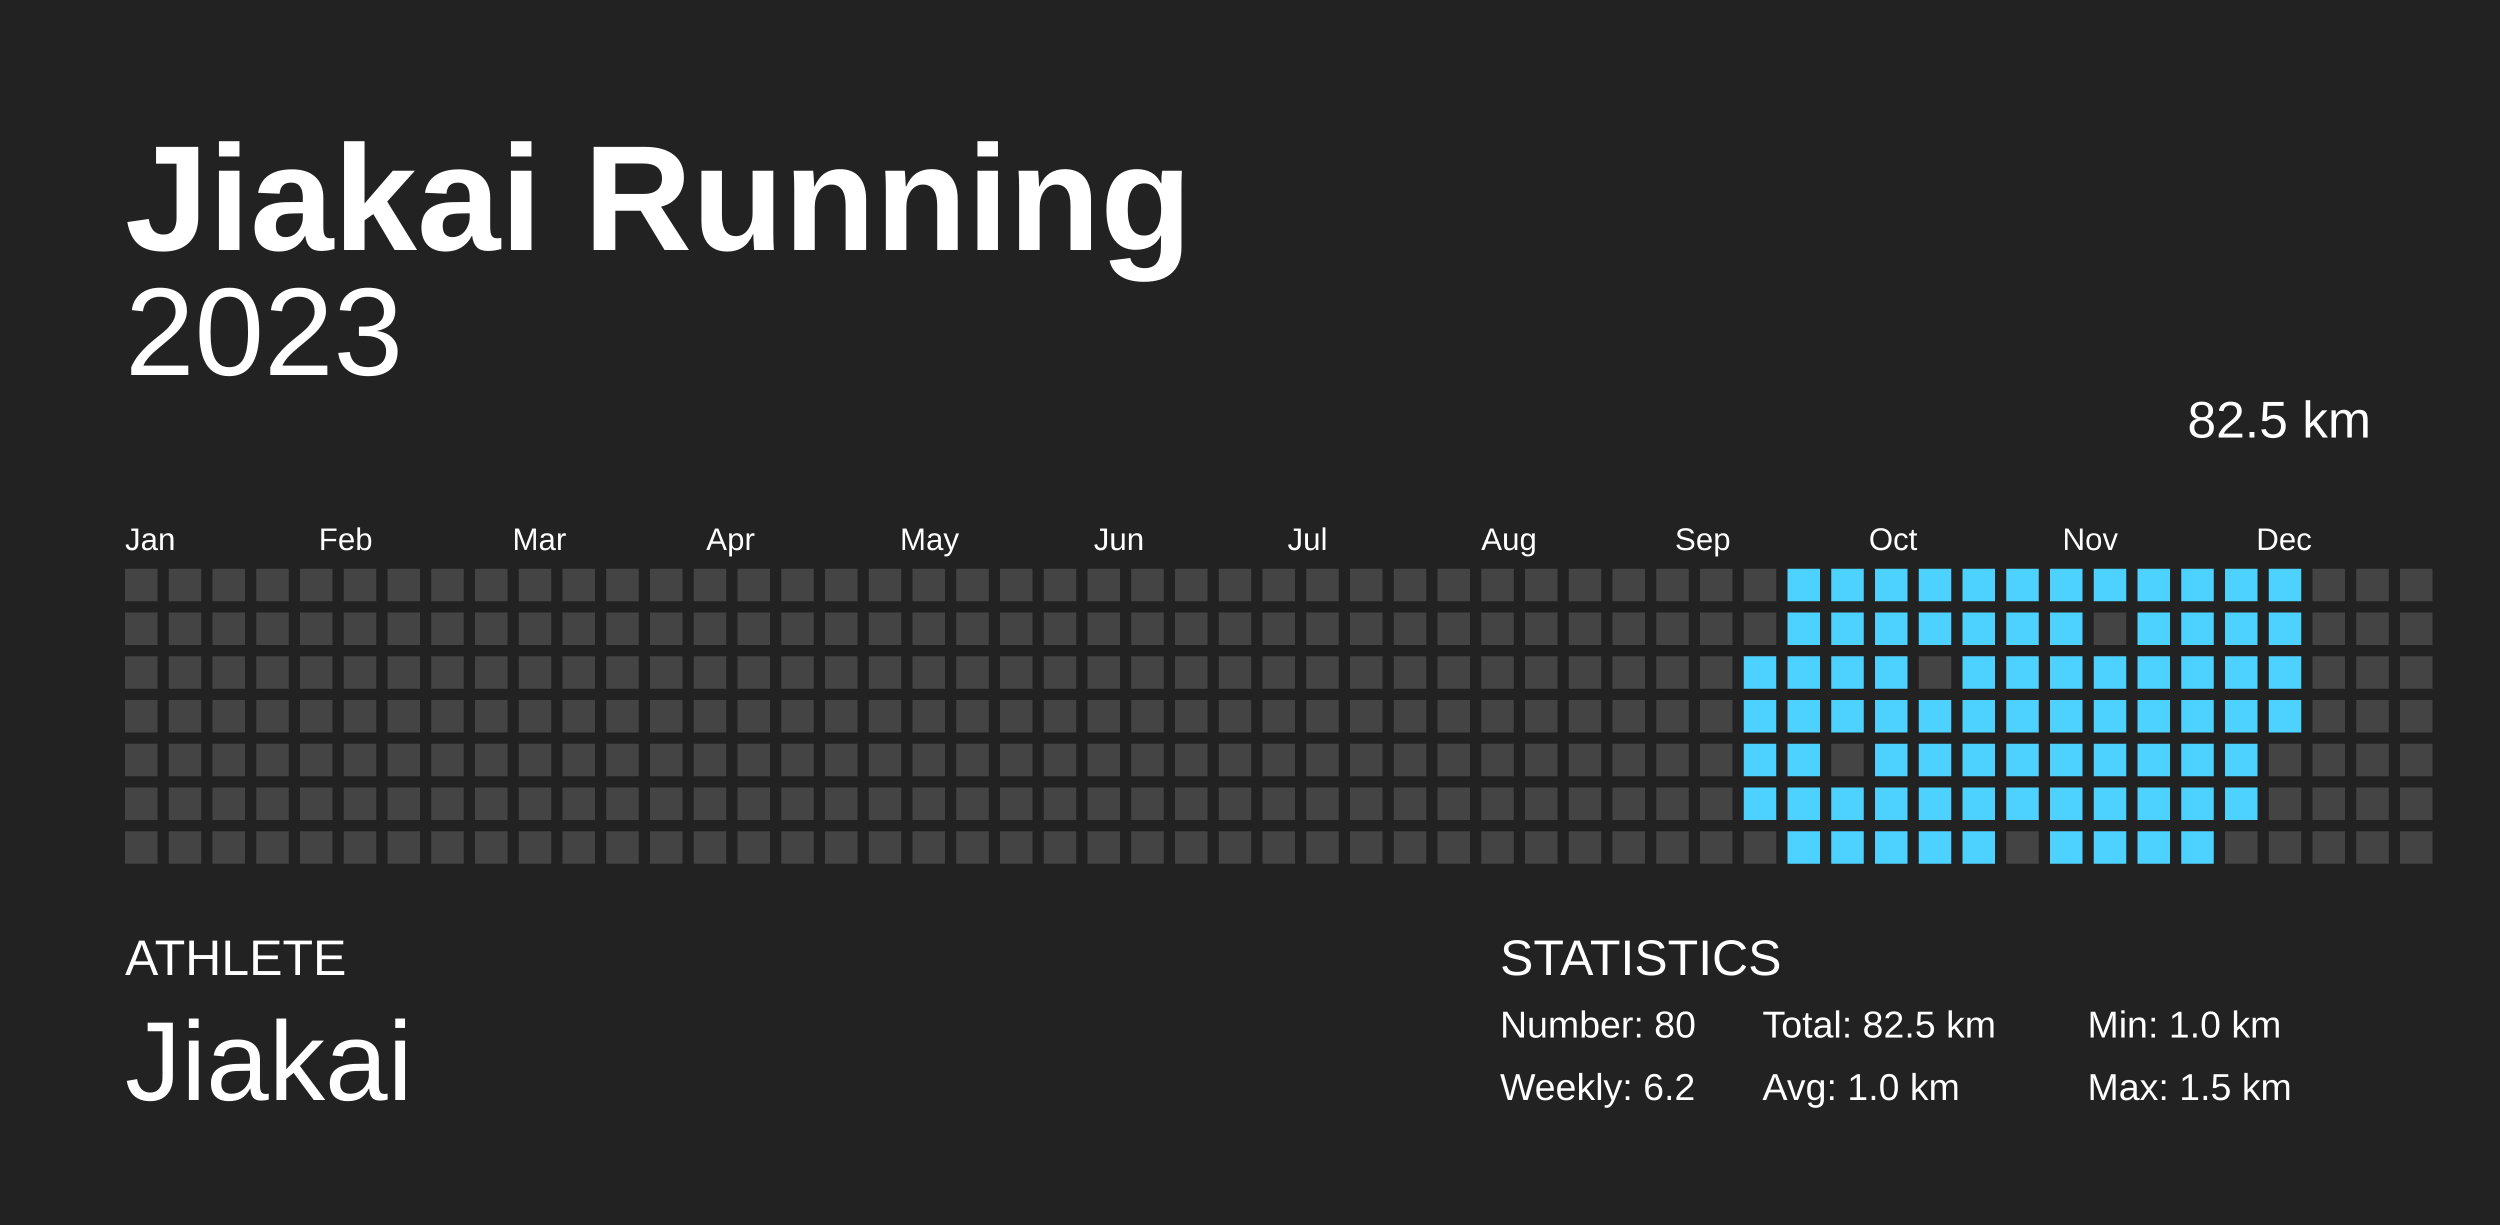
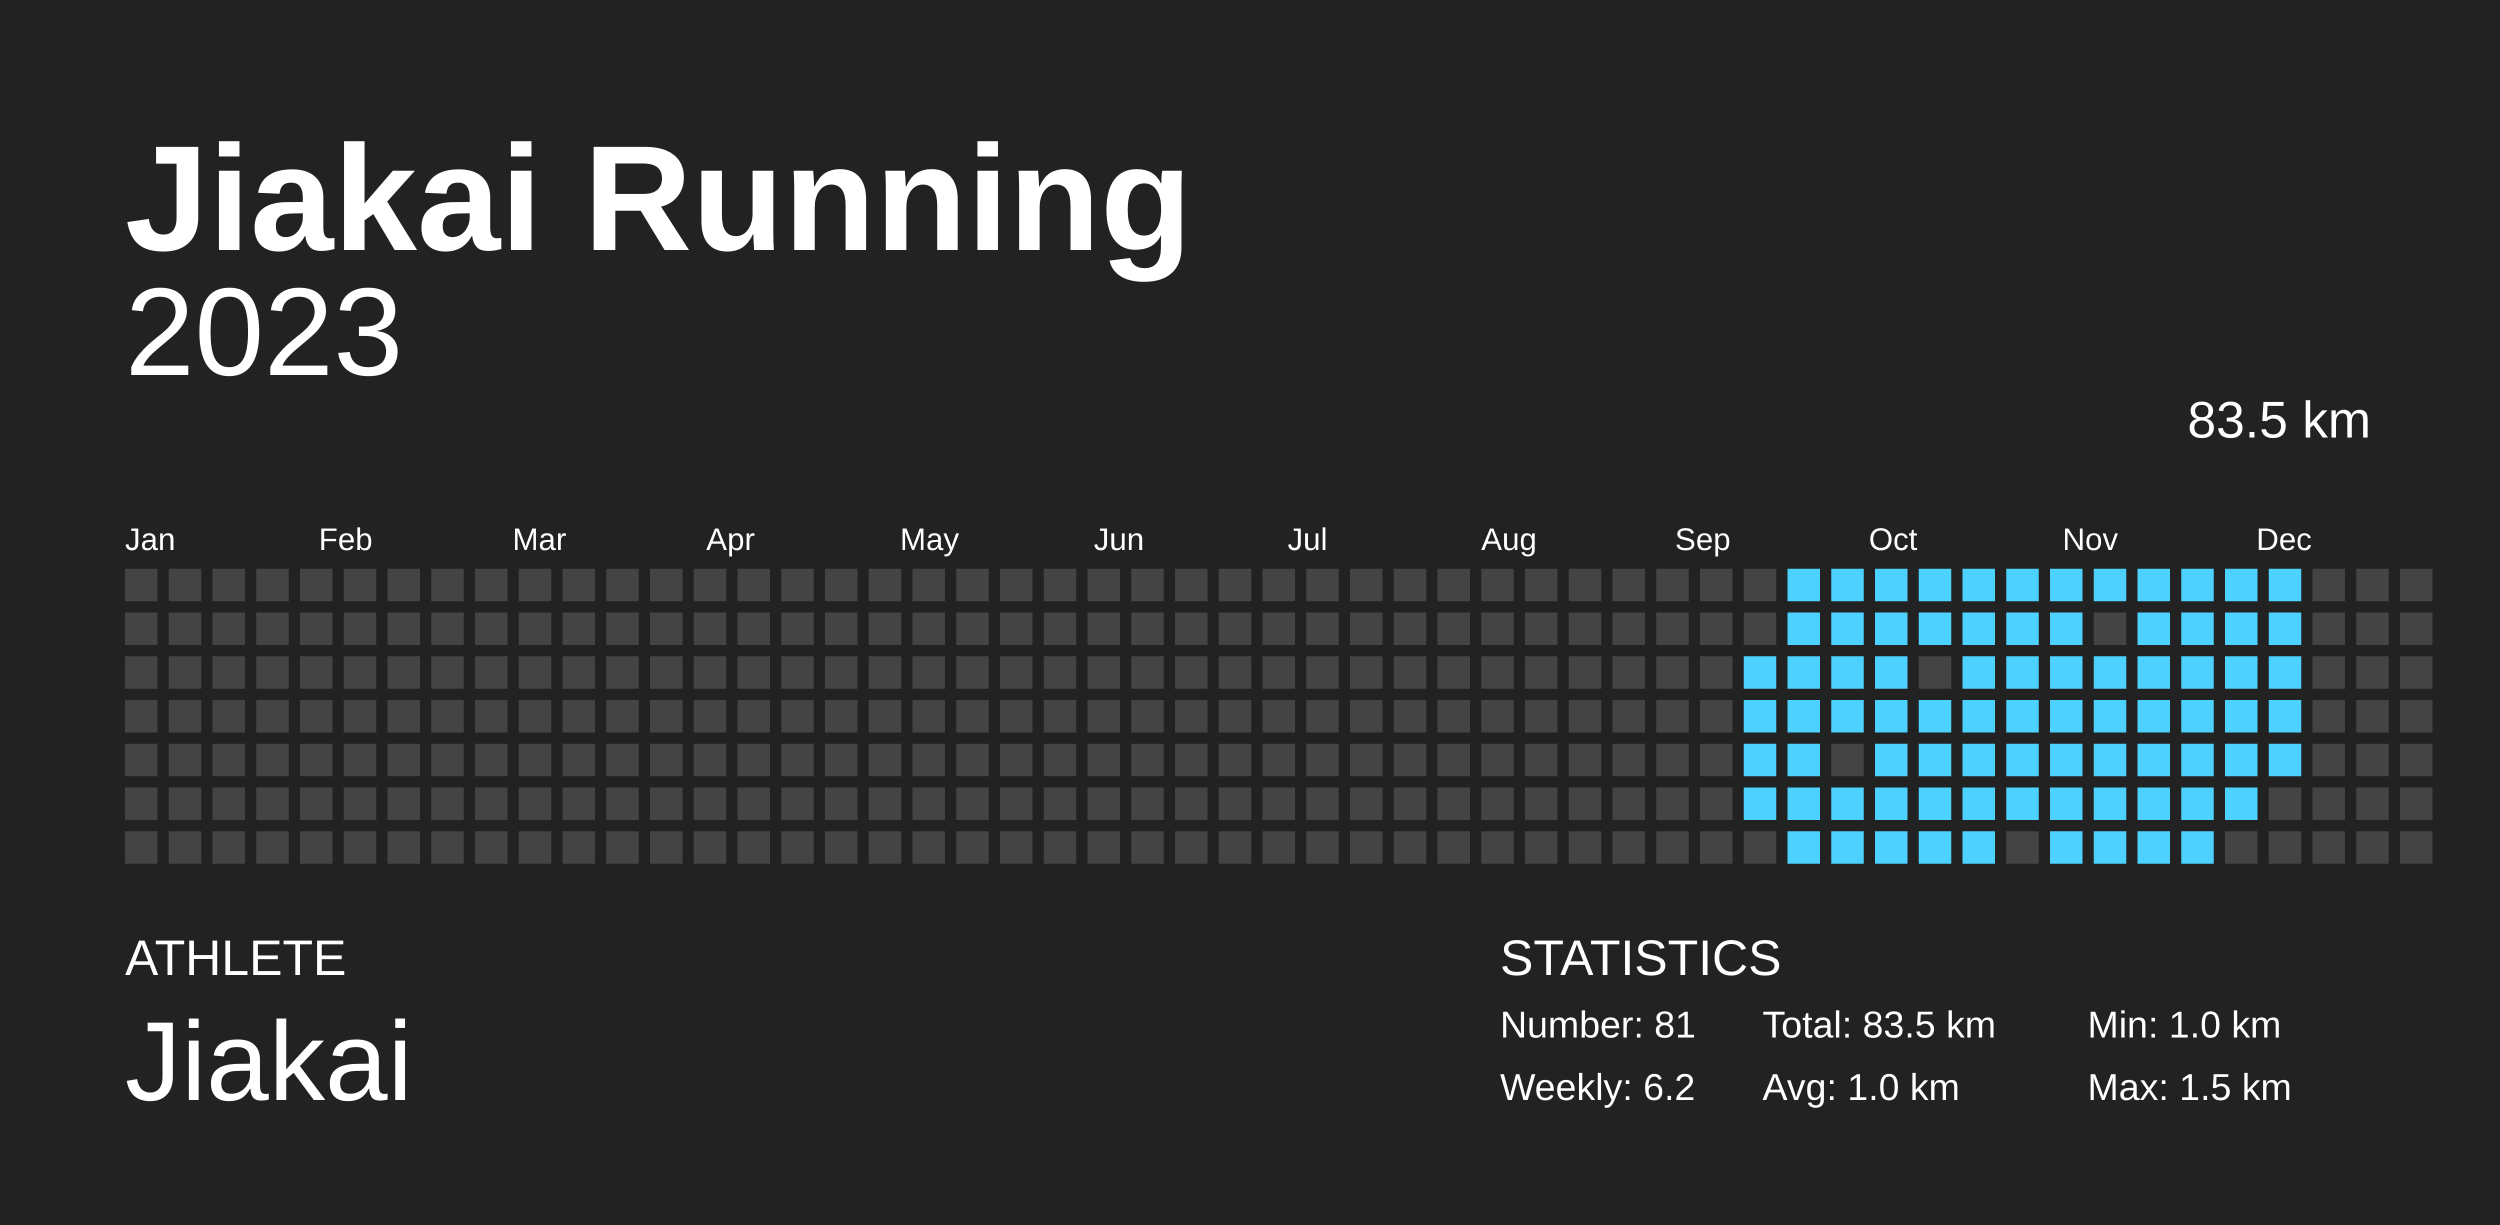
<svg xmlns="http://www.w3.org/2000/svg" baseProfile="full" height="98mm" version="1.1" viewBox="0,0,200,98" width="200mm">
  <defs />
  <rect fill="#222222" height="98" width="200" x="0" y="0" />
  <text fill="#FFFFFF" style="font-size:12px; font-family:Arial; font-weight:bold;" x="10" y="20">Jiakai Running</text>
  <text fill="#FFFFFF" style="font-size:4px; font-family:Arial" x="10" y="78">ATHLETE</text>
  <text fill="#FFFFFF" style="font-size:9px; font-family:Arial" x="10" y="88">Jiakai</text>
  <text fill="#FFFFFF" style="font-size:4px; font-family:Arial" x="120" y="78">STATISTICS</text>
-   <text fill="#FFFFFF" style="font-size:3px; font-family:Arial" x="120" y="83">Number: 80</text>
+   <text fill="#FFFFFF" style="font-size:3px; font-family:Arial" x="120" y="83">Number: 81</text>
  <text fill="#FFFFFF" style="font-size:3px; font-family:Arial" x="120" y="88">Weekly: 6.2</text>
-   <text fill="#FFFFFF" style="font-size:3px; font-family:Arial" x="141" y="83">Total: 82.5 km</text>
+   <text fill="#FFFFFF" style="font-size:3px; font-family:Arial" x="141" y="83">Total: 83.5 km</text>
  <text fill="#FFFFFF" style="font-size:3px; font-family:Arial" x="141" y="88">Avg: 1.0 km</text>
  <text fill="#FFFFFF" style="font-size:3px; font-family:Arial" x="167" y="83">Min: 1.0 km</text>
  <text fill="#FFFFFF" style="font-size:3px; font-family:Arial" x="167" y="88">Max: 1.5 km</text>
  <text alignment-baseline="hanging" fill="#FFFFFF" style="font-size:10.0px; font-family:Arial;" x="10" y="30">2023</text>
-   <text alignment-baseline="hanging" fill="#FFFFFF" style="font-size:4.125px; font-family:Arial;" x="175" y="35">82.5 km</text>
+   <text alignment-baseline="hanging" fill="#FFFFFF" style="font-size:4.125px; font-family:Arial;" x="175" y="35">83.5 km</text>
  <text fill="#FFFFFF" style="font-size:2.5px; font-family:Arial" x="10.0" y="44">Jan</text>
  <text fill="#FFFFFF" style="font-size:2.5px; font-family:Arial" x="25.5" y="44">Feb</text>
  <text fill="#FFFFFF" style="font-size:2.5px; font-family:Arial" x="41.0" y="44">Mar</text>
  <text fill="#FFFFFF" style="font-size:2.5px; font-family:Arial" x="56.5" y="44">Apr</text>
  <text fill="#FFFFFF" style="font-size:2.5px; font-family:Arial" x="72.0" y="44">May</text>
  <text fill="#FFFFFF" style="font-size:2.5px; font-family:Arial" x="87.5" y="44">Jun</text>
  <text fill="#FFFFFF" style="font-size:2.5px; font-family:Arial" x="103.0" y="44">Jul</text>
  <text fill="#FFFFFF" style="font-size:2.5px; font-family:Arial" x="118.5" y="44">Aug</text>
  <text fill="#FFFFFF" style="font-size:2.5px; font-family:Arial" x="134.0" y="44">Sep</text>
  <text fill="#FFFFFF" style="font-size:2.5px; font-family:Arial" x="149.5" y="44">Oct</text>
  <text fill="#FFFFFF" style="font-size:2.5px; font-family:Arial" x="165.0" y="44">Nov</text>
  <text fill="#FFFFFF" style="font-size:2.5px; font-family:Arial" x="180.5" y="44">Dec</text>
  <rect fill="#444444" height="2.6" width="2.6" x="10.0" y="45.5" />
  <rect fill="#444444" height="2.6" width="2.6" x="10.0" y="49.0" />
  <rect fill="#444444" height="2.6" width="2.6" x="10.0" y="52.5" />
  <rect fill="#444444" height="2.6" width="2.6" x="10.0" y="56.0" />
  <rect fill="#444444" height="2.6" width="2.6" x="10.0" y="59.5" />
  <rect fill="#444444" height="2.6" width="2.6" x="10.0" y="63.0" />
  <rect fill="#444444" height="2.6" width="2.6" x="10.0" y="66.5" />
  <rect fill="#444444" height="2.6" width="2.6" x="13.5" y="45.5" />
  <rect fill="#444444" height="2.6" width="2.6" x="13.5" y="49.0" />
  <rect fill="#444444" height="2.6" width="2.6" x="13.5" y="52.5" />
  <rect fill="#444444" height="2.6" width="2.6" x="13.5" y="56.0" />
  <rect fill="#444444" height="2.6" width="2.6" x="13.5" y="59.5" />
  <rect fill="#444444" height="2.6" width="2.6" x="13.5" y="63.0" />
  <rect fill="#444444" height="2.6" width="2.6" x="13.5" y="66.5" />
  <rect fill="#444444" height="2.6" width="2.6" x="17.0" y="45.5" />
  <rect fill="#444444" height="2.6" width="2.6" x="17.0" y="49.0" />
  <rect fill="#444444" height="2.6" width="2.6" x="17.0" y="52.5" />
  <rect fill="#444444" height="2.6" width="2.6" x="17.0" y="56.0" />
  <rect fill="#444444" height="2.6" width="2.6" x="17.0" y="59.5" />
  <rect fill="#444444" height="2.6" width="2.6" x="17.0" y="63.0" />
  <rect fill="#444444" height="2.6" width="2.6" x="17.0" y="66.5" />
  <rect fill="#444444" height="2.6" width="2.6" x="20.5" y="45.5" />
  <rect fill="#444444" height="2.6" width="2.6" x="20.5" y="49.0" />
  <rect fill="#444444" height="2.6" width="2.6" x="20.5" y="52.5" />
  <rect fill="#444444" height="2.6" width="2.6" x="20.5" y="56.0" />
  <rect fill="#444444" height="2.6" width="2.6" x="20.5" y="59.5" />
  <rect fill="#444444" height="2.6" width="2.6" x="20.5" y="63.0" />
  <rect fill="#444444" height="2.6" width="2.6" x="20.5" y="66.5" />
  <rect fill="#444444" height="2.6" width="2.6" x="24.0" y="45.5" />
  <rect fill="#444444" height="2.6" width="2.6" x="24.0" y="49.0" />
  <rect fill="#444444" height="2.6" width="2.6" x="24.0" y="52.5" />
  <rect fill="#444444" height="2.6" width="2.6" x="24.0" y="56.0" />
  <rect fill="#444444" height="2.6" width="2.6" x="24.0" y="59.5" />
  <rect fill="#444444" height="2.6" width="2.6" x="24.0" y="63.0" />
  <rect fill="#444444" height="2.6" width="2.6" x="24.0" y="66.5" />
  <rect fill="#444444" height="2.6" width="2.6" x="27.5" y="45.5" />
  <rect fill="#444444" height="2.6" width="2.6" x="27.5" y="49.0" />
  <rect fill="#444444" height="2.6" width="2.6" x="27.5" y="52.5" />
  <rect fill="#444444" height="2.6" width="2.6" x="27.5" y="56.0" />
  <rect fill="#444444" height="2.6" width="2.6" x="27.5" y="59.5" />
  <rect fill="#444444" height="2.6" width="2.6" x="27.5" y="63.0" />
  <rect fill="#444444" height="2.6" width="2.6" x="27.5" y="66.5" />
  <rect fill="#444444" height="2.6" width="2.6" x="31.0" y="45.5" />
  <rect fill="#444444" height="2.6" width="2.6" x="31.0" y="49.0" />
  <rect fill="#444444" height="2.6" width="2.6" x="31.0" y="52.5" />
  <rect fill="#444444" height="2.6" width="2.6" x="31.0" y="56.0" />
  <rect fill="#444444" height="2.6" width="2.6" x="31.0" y="59.5" />
  <rect fill="#444444" height="2.6" width="2.6" x="31.0" y="63.0" />
  <rect fill="#444444" height="2.6" width="2.6" x="31.0" y="66.5" />
  <rect fill="#444444" height="2.6" width="2.6" x="34.5" y="45.5" />
  <rect fill="#444444" height="2.6" width="2.6" x="34.5" y="49.0" />
  <rect fill="#444444" height="2.6" width="2.6" x="34.5" y="52.5" />
  <rect fill="#444444" height="2.6" width="2.6" x="34.5" y="56.0" />
  <rect fill="#444444" height="2.6" width="2.6" x="34.5" y="59.5" />
  <rect fill="#444444" height="2.6" width="2.6" x="34.5" y="63.0" />
  <rect fill="#444444" height="2.6" width="2.6" x="34.5" y="66.5" />
  <rect fill="#444444" height="2.6" width="2.6" x="38.0" y="45.5" />
  <rect fill="#444444" height="2.6" width="2.6" x="38.0" y="49.0" />
  <rect fill="#444444" height="2.6" width="2.6" x="38.0" y="52.5" />
  <rect fill="#444444" height="2.6" width="2.6" x="38.0" y="56.0" />
  <rect fill="#444444" height="2.6" width="2.6" x="38.0" y="59.5" />
  <rect fill="#444444" height="2.6" width="2.6" x="38.0" y="63.0" />
  <rect fill="#444444" height="2.6" width="2.6" x="38.0" y="66.5" />
  <rect fill="#444444" height="2.6" width="2.6" x="41.5" y="45.5" />
  <rect fill="#444444" height="2.6" width="2.6" x="41.5" y="49.0" />
  <rect fill="#444444" height="2.6" width="2.6" x="41.5" y="52.5" />
  <rect fill="#444444" height="2.6" width="2.6" x="41.5" y="56.0" />
  <rect fill="#444444" height="2.6" width="2.6" x="41.5" y="59.5" />
  <rect fill="#444444" height="2.6" width="2.6" x="41.5" y="63.0" />
  <rect fill="#444444" height="2.6" width="2.6" x="41.5" y="66.5" />
  <rect fill="#444444" height="2.6" width="2.6" x="45.0" y="45.5" />
  <rect fill="#444444" height="2.6" width="2.6" x="45.0" y="49.0" />
  <rect fill="#444444" height="2.6" width="2.6" x="45.0" y="52.5" />
  <rect fill="#444444" height="2.6" width="2.6" x="45.0" y="56.0" />
  <rect fill="#444444" height="2.6" width="2.6" x="45.0" y="59.5" />
  <rect fill="#444444" height="2.6" width="2.6" x="45.0" y="63.0" />
  <rect fill="#444444" height="2.6" width="2.6" x="45.0" y="66.5" />
  <rect fill="#444444" height="2.6" width="2.6" x="48.5" y="45.5" />
  <rect fill="#444444" height="2.6" width="2.6" x="48.5" y="49.0" />
  <rect fill="#444444" height="2.6" width="2.6" x="48.5" y="52.5" />
  <rect fill="#444444" height="2.6" width="2.6" x="48.5" y="56.0" />
  <rect fill="#444444" height="2.6" width="2.6" x="48.5" y="59.5" />
  <rect fill="#444444" height="2.6" width="2.6" x="48.5" y="63.0" />
  <rect fill="#444444" height="2.6" width="2.6" x="48.5" y="66.5" />
  <rect fill="#444444" height="2.6" width="2.6" x="52.0" y="45.5" />
  <rect fill="#444444" height="2.6" width="2.6" x="52.0" y="49.0" />
  <rect fill="#444444" height="2.6" width="2.6" x="52.0" y="52.5" />
  <rect fill="#444444" height="2.6" width="2.6" x="52.0" y="56.0" />
  <rect fill="#444444" height="2.6" width="2.6" x="52.0" y="59.5" />
  <rect fill="#444444" height="2.6" width="2.6" x="52.0" y="63.0" />
  <rect fill="#444444" height="2.6" width="2.6" x="52.0" y="66.5" />
  <rect fill="#444444" height="2.6" width="2.6" x="55.5" y="45.5" />
  <rect fill="#444444" height="2.6" width="2.6" x="55.5" y="49.0" />
  <rect fill="#444444" height="2.6" width="2.6" x="55.5" y="52.5" />
  <rect fill="#444444" height="2.6" width="2.6" x="55.5" y="56.0" />
  <rect fill="#444444" height="2.6" width="2.6" x="55.5" y="59.5" />
  <rect fill="#444444" height="2.6" width="2.6" x="55.5" y="63.0" />
  <rect fill="#444444" height="2.6" width="2.6" x="55.5" y="66.5" />
  <rect fill="#444444" height="2.6" width="2.6" x="59.0" y="45.5" />
  <rect fill="#444444" height="2.6" width="2.6" x="59.0" y="49.0" />
  <rect fill="#444444" height="2.6" width="2.6" x="59.0" y="52.5" />
  <rect fill="#444444" height="2.6" width="2.6" x="59.0" y="56.0" />
  <rect fill="#444444" height="2.6" width="2.6" x="59.0" y="59.5" />
  <rect fill="#444444" height="2.6" width="2.6" x="59.0" y="63.0" />
  <rect fill="#444444" height="2.6" width="2.6" x="59.0" y="66.5" />
  <rect fill="#444444" height="2.6" width="2.6" x="62.5" y="45.5" />
  <rect fill="#444444" height="2.6" width="2.6" x="62.5" y="49.0" />
  <rect fill="#444444" height="2.6" width="2.6" x="62.5" y="52.5" />
  <rect fill="#444444" height="2.6" width="2.6" x="62.5" y="56.0" />
  <rect fill="#444444" height="2.6" width="2.6" x="62.5" y="59.5" />
  <rect fill="#444444" height="2.6" width="2.6" x="62.5" y="63.0" />
  <rect fill="#444444" height="2.6" width="2.6" x="62.5" y="66.5" />
  <rect fill="#444444" height="2.6" width="2.6" x="66.0" y="45.5" />
  <rect fill="#444444" height="2.6" width="2.6" x="66.0" y="49.0" />
  <rect fill="#444444" height="2.6" width="2.6" x="66.0" y="52.5" />
  <rect fill="#444444" height="2.6" width="2.6" x="66.0" y="56.0" />
  <rect fill="#444444" height="2.6" width="2.6" x="66.0" y="59.5" />
  <rect fill="#444444" height="2.6" width="2.6" x="66.0" y="63.0" />
  <rect fill="#444444" height="2.6" width="2.6" x="66.0" y="66.5" />
  <rect fill="#444444" height="2.6" width="2.6" x="69.5" y="45.5" />
  <rect fill="#444444" height="2.6" width="2.6" x="69.5" y="49.0" />
  <rect fill="#444444" height="2.6" width="2.6" x="69.5" y="52.5" />
  <rect fill="#444444" height="2.6" width="2.6" x="69.5" y="56.0" />
  <rect fill="#444444" height="2.6" width="2.6" x="69.5" y="59.5" />
  <rect fill="#444444" height="2.6" width="2.6" x="69.5" y="63.0" />
  <rect fill="#444444" height="2.6" width="2.6" x="69.5" y="66.5" />
  <rect fill="#444444" height="2.6" width="2.6" x="73.0" y="45.5" />
  <rect fill="#444444" height="2.6" width="2.6" x="73.0" y="49.0" />
  <rect fill="#444444" height="2.6" width="2.6" x="73.0" y="52.5" />
  <rect fill="#444444" height="2.6" width="2.6" x="73.0" y="56.0" />
  <rect fill="#444444" height="2.6" width="2.6" x="73.0" y="59.5" />
  <rect fill="#444444" height="2.6" width="2.6" x="73.0" y="63.0" />
  <rect fill="#444444" height="2.6" width="2.6" x="73.0" y="66.5" />
  <rect fill="#444444" height="2.6" width="2.6" x="76.5" y="45.5" />
  <rect fill="#444444" height="2.6" width="2.6" x="76.5" y="49.0" />
  <rect fill="#444444" height="2.6" width="2.6" x="76.5" y="52.5" />
  <rect fill="#444444" height="2.6" width="2.6" x="76.5" y="56.0" />
  <rect fill="#444444" height="2.6" width="2.6" x="76.5" y="59.5" />
  <rect fill="#444444" height="2.6" width="2.6" x="76.5" y="63.0" />
  <rect fill="#444444" height="2.6" width="2.6" x="76.5" y="66.5" />
  <rect fill="#444444" height="2.6" width="2.6" x="80.0" y="45.5" />
  <rect fill="#444444" height="2.6" width="2.6" x="80.0" y="49.0" />
  <rect fill="#444444" height="2.6" width="2.6" x="80.0" y="52.5" />
  <rect fill="#444444" height="2.6" width="2.6" x="80.0" y="56.0" />
  <rect fill="#444444" height="2.6" width="2.6" x="80.0" y="59.5" />
  <rect fill="#444444" height="2.6" width="2.6" x="80.0" y="63.0" />
  <rect fill="#444444" height="2.6" width="2.6" x="80.0" y="66.5" />
  <rect fill="#444444" height="2.6" width="2.6" x="83.5" y="45.5" />
  <rect fill="#444444" height="2.6" width="2.6" x="83.5" y="49.0" />
  <rect fill="#444444" height="2.6" width="2.6" x="83.5" y="52.5" />
  <rect fill="#444444" height="2.6" width="2.6" x="83.5" y="56.0" />
  <rect fill="#444444" height="2.6" width="2.6" x="83.5" y="59.5" />
  <rect fill="#444444" height="2.6" width="2.6" x="83.5" y="63.0" />
  <rect fill="#444444" height="2.6" width="2.6" x="83.5" y="66.5" />
  <rect fill="#444444" height="2.6" width="2.6" x="87.0" y="45.5" />
  <rect fill="#444444" height="2.6" width="2.6" x="87.0" y="49.0" />
  <rect fill="#444444" height="2.6" width="2.6" x="87.0" y="52.5" />
  <rect fill="#444444" height="2.6" width="2.6" x="87.0" y="56.0" />
  <rect fill="#444444" height="2.6" width="2.6" x="87.0" y="59.5" />
  <rect fill="#444444" height="2.6" width="2.6" x="87.0" y="63.0" />
  <rect fill="#444444" height="2.6" width="2.6" x="87.0" y="66.5" />
  <rect fill="#444444" height="2.6" width="2.6" x="90.5" y="45.5" />
  <rect fill="#444444" height="2.6" width="2.6" x="90.5" y="49.0" />
  <rect fill="#444444" height="2.6" width="2.6" x="90.5" y="52.5" />
  <rect fill="#444444" height="2.6" width="2.6" x="90.5" y="56.0" />
  <rect fill="#444444" height="2.6" width="2.6" x="90.5" y="59.5" />
  <rect fill="#444444" height="2.6" width="2.6" x="90.5" y="63.0" />
  <rect fill="#444444" height="2.6" width="2.6" x="90.5" y="66.5" />
  <rect fill="#444444" height="2.6" width="2.6" x="94.0" y="45.5" />
  <rect fill="#444444" height="2.6" width="2.6" x="94.0" y="49.0" />
  <rect fill="#444444" height="2.6" width="2.6" x="94.0" y="52.5" />
  <rect fill="#444444" height="2.6" width="2.6" x="94.0" y="56.0" />
  <rect fill="#444444" height="2.6" width="2.6" x="94.0" y="59.5" />
  <rect fill="#444444" height="2.6" width="2.6" x="94.0" y="63.0" />
  <rect fill="#444444" height="2.6" width="2.6" x="94.0" y="66.5" />
  <rect fill="#444444" height="2.6" width="2.6" x="97.5" y="45.5" />
  <rect fill="#444444" height="2.6" width="2.6" x="97.5" y="49.0" />
  <rect fill="#444444" height="2.6" width="2.6" x="97.5" y="52.5" />
  <rect fill="#444444" height="2.6" width="2.6" x="97.5" y="56.0" />
  <rect fill="#444444" height="2.6" width="2.6" x="97.5" y="59.5" />
  <rect fill="#444444" height="2.6" width="2.6" x="97.5" y="63.0" />
  <rect fill="#444444" height="2.6" width="2.6" x="97.5" y="66.5" />
  <rect fill="#444444" height="2.6" width="2.6" x="101.0" y="45.5" />
  <rect fill="#444444" height="2.6" width="2.6" x="101.0" y="49.0" />
  <rect fill="#444444" height="2.6" width="2.6" x="101.0" y="52.5" />
  <rect fill="#444444" height="2.6" width="2.6" x="101.0" y="56.0" />
  <rect fill="#444444" height="2.6" width="2.6" x="101.0" y="59.5" />
  <rect fill="#444444" height="2.6" width="2.6" x="101.0" y="63.0" />
  <rect fill="#444444" height="2.6" width="2.6" x="101.0" y="66.5" />
  <rect fill="#444444" height="2.6" width="2.6" x="104.5" y="45.5" />
  <rect fill="#444444" height="2.6" width="2.6" x="104.5" y="49.0" />
  <rect fill="#444444" height="2.6" width="2.6" x="104.5" y="52.5" />
  <rect fill="#444444" height="2.6" width="2.6" x="104.5" y="56.0" />
  <rect fill="#444444" height="2.6" width="2.6" x="104.5" y="59.5" />
  <rect fill="#444444" height="2.6" width="2.6" x="104.5" y="63.0" />
  <rect fill="#444444" height="2.6" width="2.6" x="104.5" y="66.5" />
  <rect fill="#444444" height="2.6" width="2.6" x="108.0" y="45.5" />
  <rect fill="#444444" height="2.6" width="2.6" x="108.0" y="49.0" />
  <rect fill="#444444" height="2.6" width="2.6" x="108.0" y="52.5" />
  <rect fill="#444444" height="2.6" width="2.6" x="108.0" y="56.0" />
  <rect fill="#444444" height="2.6" width="2.6" x="108.0" y="59.5" />
  <rect fill="#444444" height="2.6" width="2.6" x="108.0" y="63.0" />
  <rect fill="#444444" height="2.6" width="2.6" x="108.0" y="66.5" />
  <rect fill="#444444" height="2.6" width="2.6" x="111.5" y="45.5" />
  <rect fill="#444444" height="2.6" width="2.6" x="111.5" y="49.0" />
  <rect fill="#444444" height="2.6" width="2.6" x="111.5" y="52.5" />
  <rect fill="#444444" height="2.6" width="2.6" x="111.5" y="56.0" />
  <rect fill="#444444" height="2.6" width="2.6" x="111.5" y="59.5" />
  <rect fill="#444444" height="2.6" width="2.6" x="111.5" y="63.0" />
  <rect fill="#444444" height="2.6" width="2.6" x="111.5" y="66.5" />
  <rect fill="#444444" height="2.6" width="2.6" x="115.0" y="45.5" />
  <rect fill="#444444" height="2.6" width="2.6" x="115.0" y="49.0" />
  <rect fill="#444444" height="2.6" width="2.6" x="115.0" y="52.5" />
  <rect fill="#444444" height="2.6" width="2.6" x="115.0" y="56.0" />
  <rect fill="#444444" height="2.6" width="2.6" x="115.0" y="59.5" />
  <rect fill="#444444" height="2.6" width="2.6" x="115.0" y="63.0" />
  <rect fill="#444444" height="2.6" width="2.6" x="115.0" y="66.5" />
  <rect fill="#444444" height="2.6" width="2.6" x="118.5" y="45.5" />
  <rect fill="#444444" height="2.6" width="2.6" x="118.5" y="49.0" />
  <rect fill="#444444" height="2.6" width="2.6" x="118.5" y="52.5" />
  <rect fill="#444444" height="2.6" width="2.6" x="118.5" y="56.0" />
  <rect fill="#444444" height="2.6" width="2.6" x="118.5" y="59.5" />
  <rect fill="#444444" height="2.6" width="2.6" x="118.5" y="63.0" />
  <rect fill="#444444" height="2.6" width="2.6" x="118.5" y="66.5" />
  <rect fill="#444444" height="2.6" width="2.6" x="122.0" y="45.5" />
  <rect fill="#444444" height="2.6" width="2.6" x="122.0" y="49.0" />
  <rect fill="#444444" height="2.6" width="2.6" x="122.0" y="52.5" />
  <rect fill="#444444" height="2.6" width="2.6" x="122.0" y="56.0" />
  <rect fill="#444444" height="2.6" width="2.6" x="122.0" y="59.5" />
  <rect fill="#444444" height="2.6" width="2.6" x="122.0" y="63.0" />
  <rect fill="#444444" height="2.6" width="2.6" x="122.0" y="66.5" />
  <rect fill="#444444" height="2.6" width="2.6" x="125.5" y="45.5" />
  <rect fill="#444444" height="2.6" width="2.6" x="125.5" y="49.0" />
  <rect fill="#444444" height="2.6" width="2.6" x="125.5" y="52.5" />
  <rect fill="#444444" height="2.6" width="2.6" x="125.5" y="56.0" />
  <rect fill="#444444" height="2.6" width="2.6" x="125.5" y="59.5" />
  <rect fill="#444444" height="2.6" width="2.6" x="125.5" y="63.0" />
  <rect fill="#444444" height="2.6" width="2.6" x="125.5" y="66.5" />
  <rect fill="#444444" height="2.6" width="2.6" x="129.0" y="45.5" />
  <rect fill="#444444" height="2.6" width="2.6" x="129.0" y="49.0" />
  <rect fill="#444444" height="2.6" width="2.6" x="129.0" y="52.5" />
  <rect fill="#444444" height="2.6" width="2.6" x="129.0" y="56.0" />
  <rect fill="#444444" height="2.6" width="2.6" x="129.0" y="59.5" />
  <rect fill="#444444" height="2.6" width="2.6" x="129.0" y="63.0" />
  <rect fill="#444444" height="2.6" width="2.6" x="129.0" y="66.5" />
  <rect fill="#444444" height="2.6" width="2.6" x="132.5" y="45.5" />
  <rect fill="#444444" height="2.6" width="2.6" x="132.5" y="49.0" />
  <rect fill="#444444" height="2.6" width="2.6" x="132.5" y="52.5" />
  <rect fill="#444444" height="2.6" width="2.6" x="132.5" y="56.0" />
  <rect fill="#444444" height="2.6" width="2.6" x="132.5" y="59.5" />
  <rect fill="#444444" height="2.6" width="2.6" x="132.5" y="63.0" />
  <rect fill="#444444" height="2.6" width="2.6" x="132.5" y="66.5" />
  <rect fill="#444444" height="2.6" width="2.6" x="136.0" y="45.5" />
  <rect fill="#444444" height="2.6" width="2.6" x="136.0" y="49.0" />
  <rect fill="#444444" height="2.6" width="2.6" x="136.0" y="52.5" />
  <rect fill="#444444" height="2.6" width="2.6" x="136.0" y="56.0" />
  <rect fill="#444444" height="2.6" width="2.6" x="136.0" y="59.5" />
  <rect fill="#444444" height="2.6" width="2.6" x="136.0" y="63.0" />
  <rect fill="#444444" height="2.6" width="2.6" x="136.0" y="66.5" />
  <rect fill="#444444" height="2.6" width="2.6" x="139.5" y="45.5" />
  <rect fill="#444444" height="2.6" width="2.6" x="139.5" y="49.0" />
  <rect fill="#4dd2ff" height="2.6" width="2.6" x="139.5" y="52.5" />
  <rect fill="#4dd2ff" height="2.6" width="2.6" x="139.5" y="56.0" />
  <rect fill="#4dd2ff" height="2.6" width="2.6" x="139.5" y="59.5" />
  <rect fill="#4dd2ff" height="2.6" width="2.6" x="139.5" y="63.0" />
  <rect fill="#444444" height="2.6" width="2.6" x="139.5" y="66.5" />
  <rect fill="#4dd2ff" height="2.6" width="2.6" x="143.0" y="45.5" />
  <rect fill="#4dd2ff" height="2.6" width="2.6" x="143.0" y="49.0" />
  <rect fill="#4dd2ff" height="2.6" width="2.6" x="143.0" y="52.5" />
  <rect fill="#4dd2ff" height="2.6" width="2.6" x="143.0" y="56.0" />
  <rect fill="#4dd2ff" height="2.6" width="2.6" x="143.0" y="59.5" />
  <rect fill="#4dd2ff" height="2.6" width="2.6" x="143.0" y="63.0" />
  <rect fill="#4dd2ff" height="2.6" width="2.6" x="143.0" y="66.5" />
  <rect fill="#4dd2ff" height="2.6" width="2.6" x="146.5" y="45.5" />
  <rect fill="#4dd2ff" height="2.6" width="2.6" x="146.5" y="49.0" />
  <rect fill="#4dd2ff" height="2.6" width="2.6" x="146.5" y="52.5" />
  <rect fill="#4dd2ff" height="2.6" width="2.6" x="146.5" y="56.0" />
  <rect fill="#444444" height="2.6" width="2.6" x="146.5" y="59.5" />
  <rect fill="#4dd2ff" height="2.6" width="2.6" x="146.5" y="63.0" />
  <rect fill="#4dd2ff" height="2.6" width="2.6" x="146.5" y="66.5" />
  <rect fill="#4dd2ff" height="2.6" width="2.6" x="150.0" y="45.5" />
  <rect fill="#4dd2ff" height="2.6" width="2.6" x="150.0" y="49.0" />
  <rect fill="#4dd2ff" height="2.6" width="2.6" x="150.0" y="52.5" />
  <rect fill="#4dd2ff" height="2.6" width="2.6" x="150.0" y="56.0" />
  <rect fill="#4dd2ff" height="2.6" width="2.6" x="150.0" y="59.5" />
  <rect fill="#4dd2ff" height="2.6" width="2.6" x="150.0" y="63.0" />
  <rect fill="#4dd2ff" height="2.6" width="2.6" x="150.0" y="66.5" />
  <rect fill="#4dd2ff" height="2.6" width="2.6" x="153.5" y="45.5" />
  <rect fill="#4dd2ff" height="2.6" width="2.6" x="153.5" y="49.0" />
  <rect fill="#444444" height="2.6" width="2.6" x="153.5" y="52.5" />
  <rect fill="#4dd2ff" height="2.6" width="2.6" x="153.5" y="56.0" />
  <rect fill="#4dd2ff" height="2.6" width="2.6" x="153.5" y="59.5" />
  <rect fill="#4dd2ff" height="2.6" width="2.6" x="153.5" y="63.0" />
  <rect fill="#4dd2ff" height="2.6" width="2.6" x="153.5" y="66.5" />
  <rect fill="#4dd2ff" height="2.6" width="2.6" x="157.0" y="45.5" />
  <rect fill="#4dd2ff" height="2.6" width="2.6" x="157.0" y="49.0" />
  <rect fill="#4dd2ff" height="2.6" width="2.6" x="157.0" y="52.5" />
  <rect fill="#4dd2ff" height="2.6" width="2.6" x="157.0" y="56.0" />
  <rect fill="#4dd2ff" height="2.6" width="2.6" x="157.0" y="59.5" />
  <rect fill="#4dd2ff" height="2.6" width="2.6" x="157.0" y="63.0" />
  <rect fill="#4dd2ff" height="2.6" width="2.6" x="157.0" y="66.5" />
  <rect fill="#4dd2ff" height="2.6" width="2.6" x="160.5" y="45.5" />
  <rect fill="#4dd2ff" height="2.6" width="2.6" x="160.5" y="49.0" />
  <rect fill="#4dd2ff" height="2.6" width="2.6" x="160.5" y="52.5" />
  <rect fill="#4dd2ff" height="2.6" width="2.6" x="160.5" y="56.0" />
  <rect fill="#4dd2ff" height="2.6" width="2.6" x="160.5" y="59.5" />
  <rect fill="#4dd2ff" height="2.6" width="2.6" x="160.5" y="63.0" />
  <rect fill="#444444" height="2.6" width="2.6" x="160.5" y="66.5" />
  <rect fill="#4dd2ff" height="2.6" width="2.6" x="164.0" y="45.5" />
  <rect fill="#4dd2ff" height="2.6" width="2.6" x="164.0" y="49.0" />
  <rect fill="#4dd2ff" height="2.6" width="2.6" x="164.0" y="52.5" />
  <rect fill="#4dd2ff" height="2.6" width="2.6" x="164.0" y="56.0" />
  <rect fill="#4dd2ff" height="2.6" width="2.6" x="164.0" y="59.5" />
  <rect fill="#4dd2ff" height="2.6" width="2.6" x="164.0" y="63.0" />
  <rect fill="#4dd2ff" height="2.6" width="2.6" x="164.0" y="66.5" />
  <rect fill="#4dd2ff" height="2.6" width="2.6" x="167.5" y="45.5" />
  <rect fill="#444444" height="2.6" width="2.6" x="167.5" y="49.0" />
  <rect fill="#4dd2ff" height="2.6" width="2.6" x="167.5" y="52.5" />
  <rect fill="#4dd2ff" height="2.6" width="2.6" x="167.5" y="56.0" />
  <rect fill="#4dd2ff" height="2.6" width="2.6" x="167.5" y="59.5" />
  <rect fill="#4dd2ff" height="2.6" width="2.6" x="167.5" y="63.0" />
  <rect fill="#4dd2ff" height="2.6" width="2.6" x="167.5" y="66.5" />
  <rect fill="#4dd2ff" height="2.6" width="2.6" x="171.0" y="45.5" />
  <rect fill="#4dd2ff" height="2.6" width="2.6" x="171.0" y="49.0" />
  <rect fill="#4dd2ff" height="2.6" width="2.6" x="171.0" y="52.5" />
  <rect fill="#4dd2ff" height="2.6" width="2.6" x="171.0" y="56.0" />
  <rect fill="#4dd2ff" height="2.6" width="2.6" x="171.0" y="59.5" />
  <rect fill="#4dd2ff" height="2.6" width="2.6" x="171.0" y="63.0" />
  <rect fill="#4dd2ff" height="2.6" width="2.6" x="171.0" y="66.5" />
  <rect fill="#4dd2ff" height="2.6" width="2.6" x="174.5" y="45.5" />
  <rect fill="#4dd2ff" height="2.6" width="2.6" x="174.5" y="49.0" />
  <rect fill="#4dd2ff" height="2.6" width="2.6" x="174.5" y="52.5" />
  <rect fill="#4dd2ff" height="2.6" width="2.6" x="174.5" y="56.0" />
  <rect fill="#4dd2ff" height="2.6" width="2.6" x="174.5" y="59.5" />
  <rect fill="#4dd2ff" height="2.6" width="2.6" x="174.5" y="63.0" />
  <rect fill="#4dd2ff" height="2.6" width="2.6" x="174.5" y="66.5" />
  <rect fill="#4dd2ff" height="2.6" width="2.6" x="178.0" y="45.5" />
  <rect fill="#4dd2ff" height="2.6" width="2.6" x="178.0" y="49.0" />
  <rect fill="#4dd2ff" height="2.6" width="2.6" x="178.0" y="52.5" />
  <rect fill="#4dd2ff" height="2.6" width="2.6" x="178.0" y="56.0" />
  <rect fill="#4dd2ff" height="2.6" width="2.6" x="178.0" y="59.5" />
  <rect fill="#4dd2ff" height="2.6" width="2.6" x="178.0" y="63.0" />
  <rect fill="#444444" height="2.6" width="2.6" x="178.0" y="66.5" />
  <rect fill="#4dd2ff" height="2.6" width="2.6" x="181.5" y="45.5" />
  <rect fill="#4dd2ff" height="2.6" width="2.6" x="181.5" y="49.0" />
  <rect fill="#4dd2ff" height="2.6" width="2.6" x="181.5" y="52.5" />
  <rect fill="#4dd2ff" height="2.6" width="2.6" x="181.5" y="56.0" />
-   <rect fill="#444444" height="2.6" width="2.6" x="181.5" y="59.5" />
+   <rect fill="#4dd2ff" height="2.6" width="2.6" x="181.5" y="59.5" />
  <rect fill="#444444" height="2.6" width="2.6" x="181.5" y="63.0" />
  <rect fill="#444444" height="2.6" width="2.6" x="181.5" y="66.5" />
  <rect fill="#444444" height="2.6" width="2.6" x="185.0" y="45.5" />
  <rect fill="#444444" height="2.6" width="2.6" x="185.0" y="49.0" />
  <rect fill="#444444" height="2.6" width="2.6" x="185.0" y="52.5" />
  <rect fill="#444444" height="2.6" width="2.6" x="185.0" y="56.0" />
  <rect fill="#444444" height="2.6" width="2.6" x="185.0" y="59.5" />
  <rect fill="#444444" height="2.6" width="2.6" x="185.0" y="63.0" />
  <rect fill="#444444" height="2.6" width="2.6" x="185.0" y="66.5" />
  <rect fill="#444444" height="2.6" width="2.6" x="188.5" y="45.5" />
  <rect fill="#444444" height="2.6" width="2.6" x="188.5" y="49.0" />
  <rect fill="#444444" height="2.6" width="2.6" x="188.5" y="52.5" />
  <rect fill="#444444" height="2.6" width="2.6" x="188.5" y="56.0" />
  <rect fill="#444444" height="2.6" width="2.6" x="188.5" y="59.5" />
  <rect fill="#444444" height="2.6" width="2.6" x="188.5" y="63.0" />
  <rect fill="#444444" height="2.6" width="2.6" x="188.5" y="66.5" />
  <rect fill="#444444" height="2.6" width="2.6" x="192.0" y="45.5" />
  <rect fill="#444444" height="2.6" width="2.6" x="192.0" y="49.0" />
  <rect fill="#444444" height="2.6" width="2.6" x="192.0" y="52.5" />
  <rect fill="#444444" height="2.6" width="2.6" x="192.0" y="56.0" />
  <rect fill="#444444" height="2.6" width="2.6" x="192.0" y="59.5" />
  <rect fill="#444444" height="2.6" width="2.6" x="192.0" y="63.0" />
  <rect fill="#444444" height="2.6" width="2.6" x="192.0" y="66.5" />
</svg>
